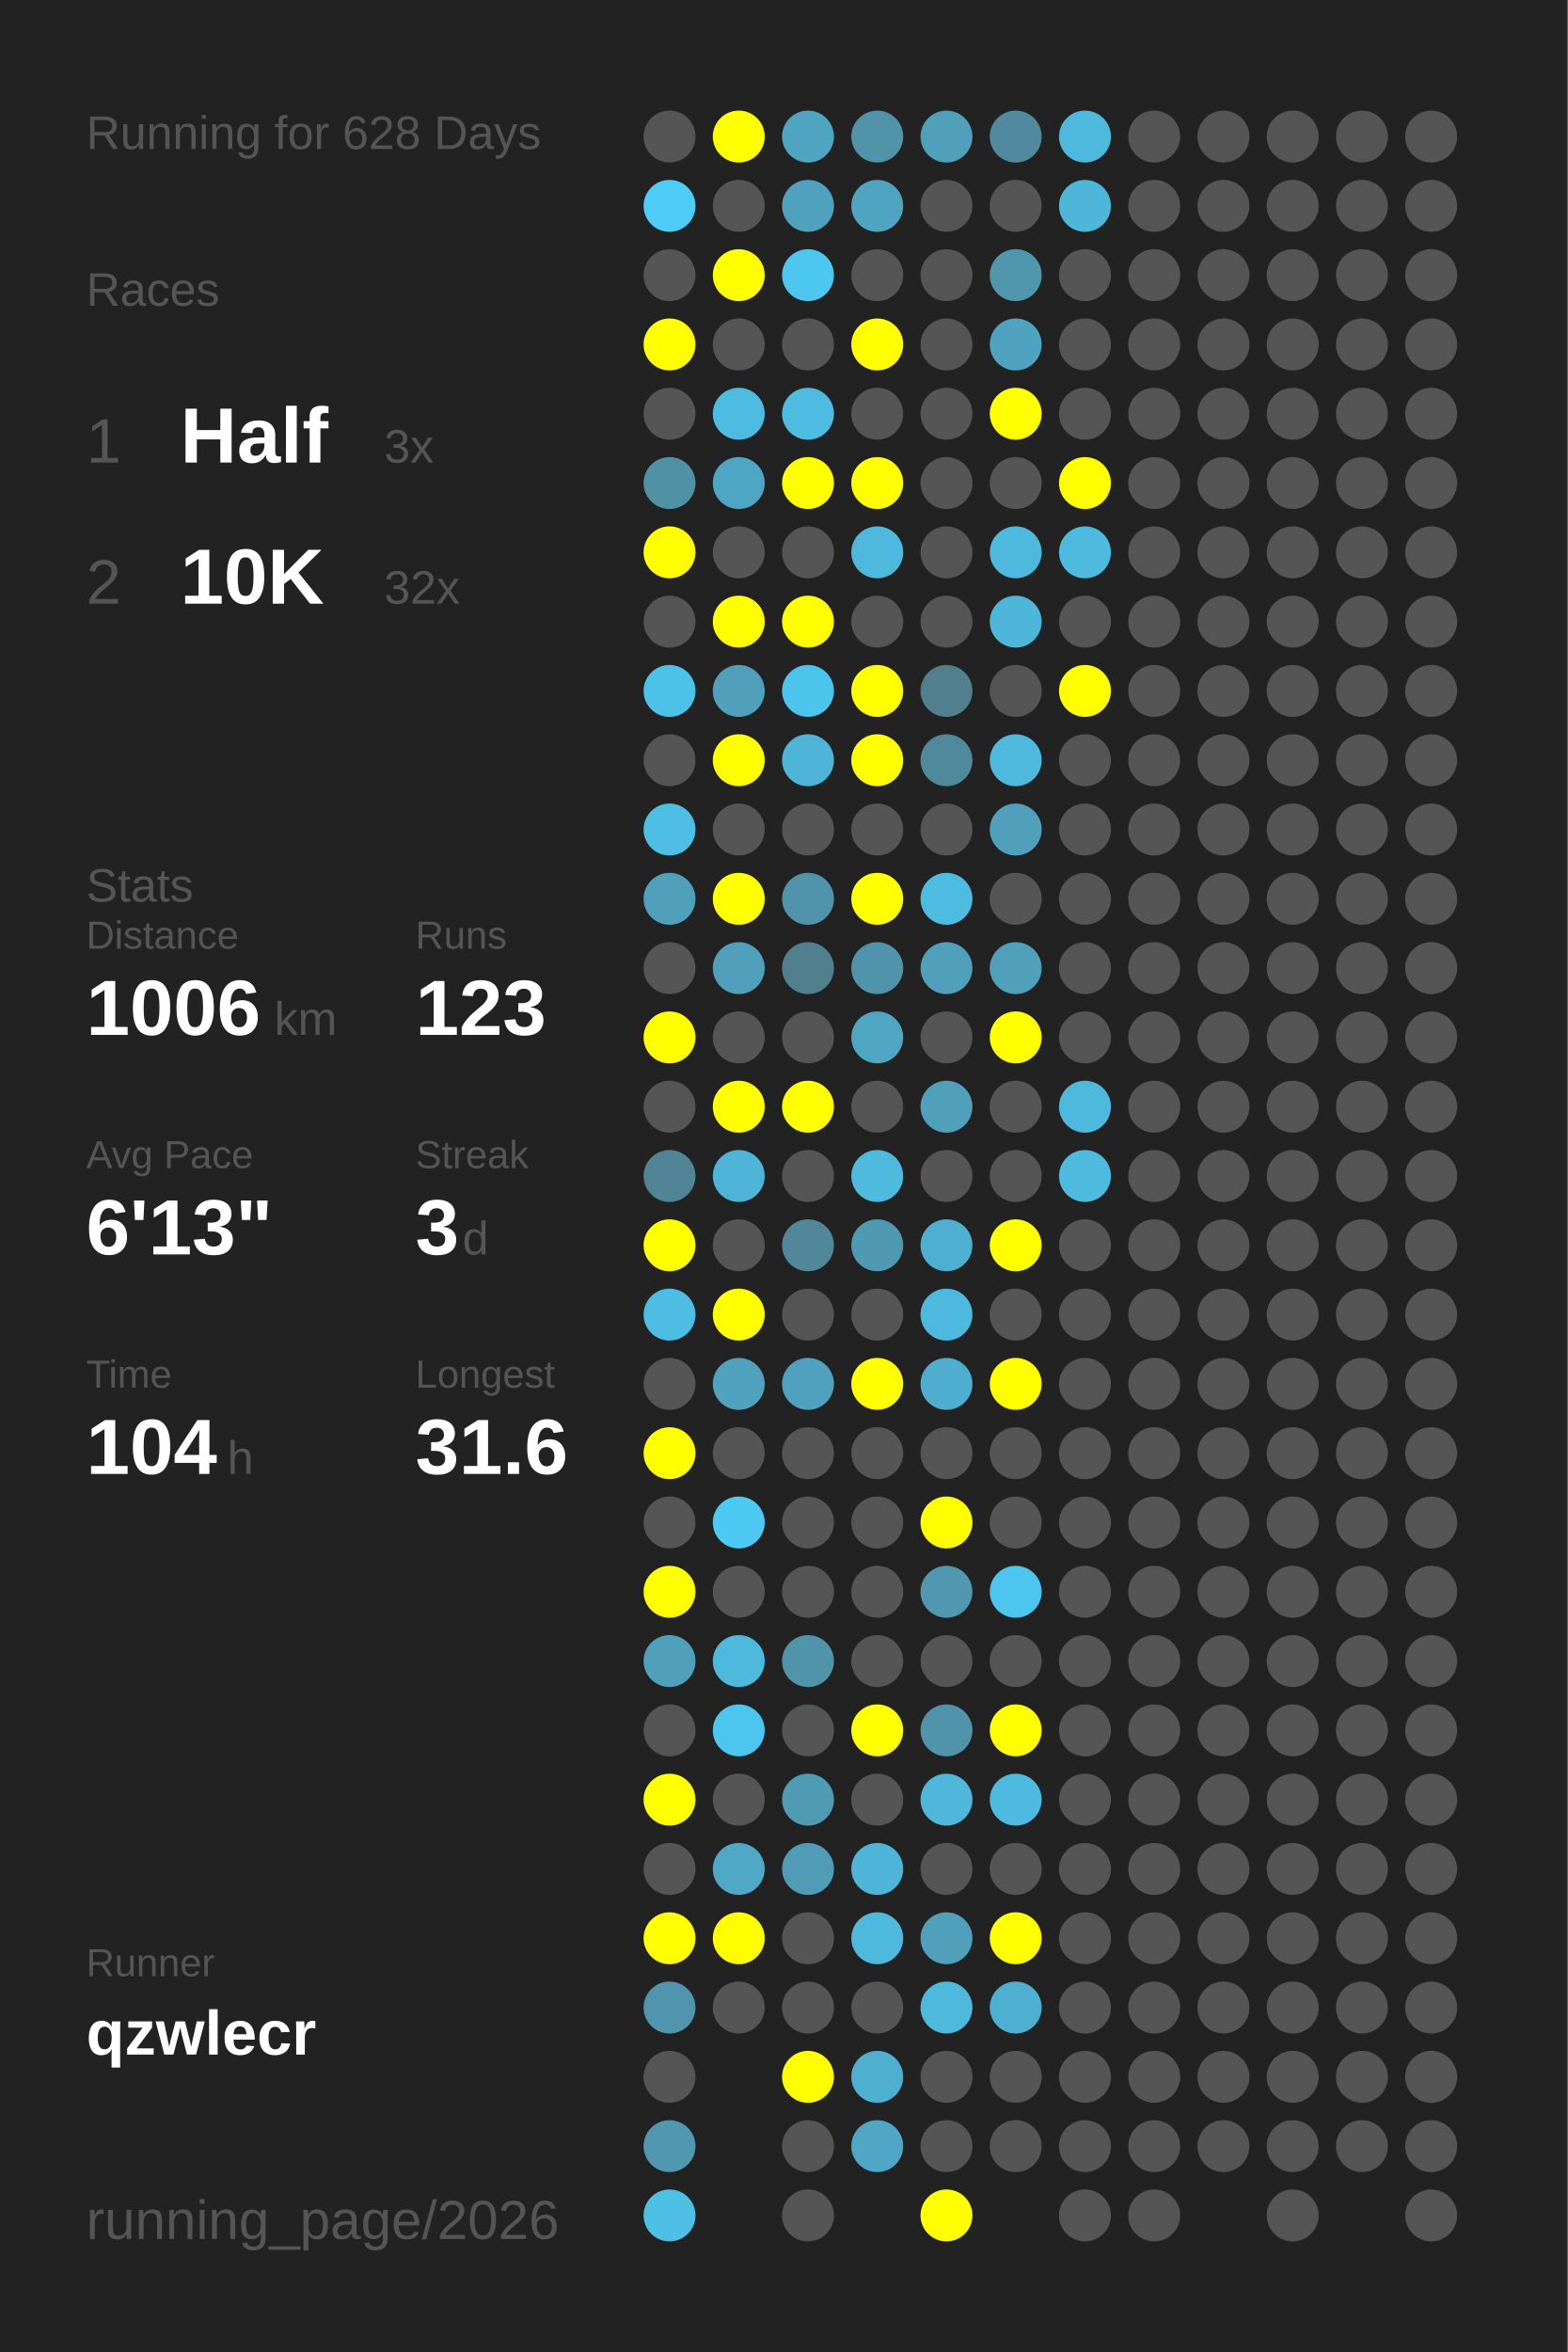
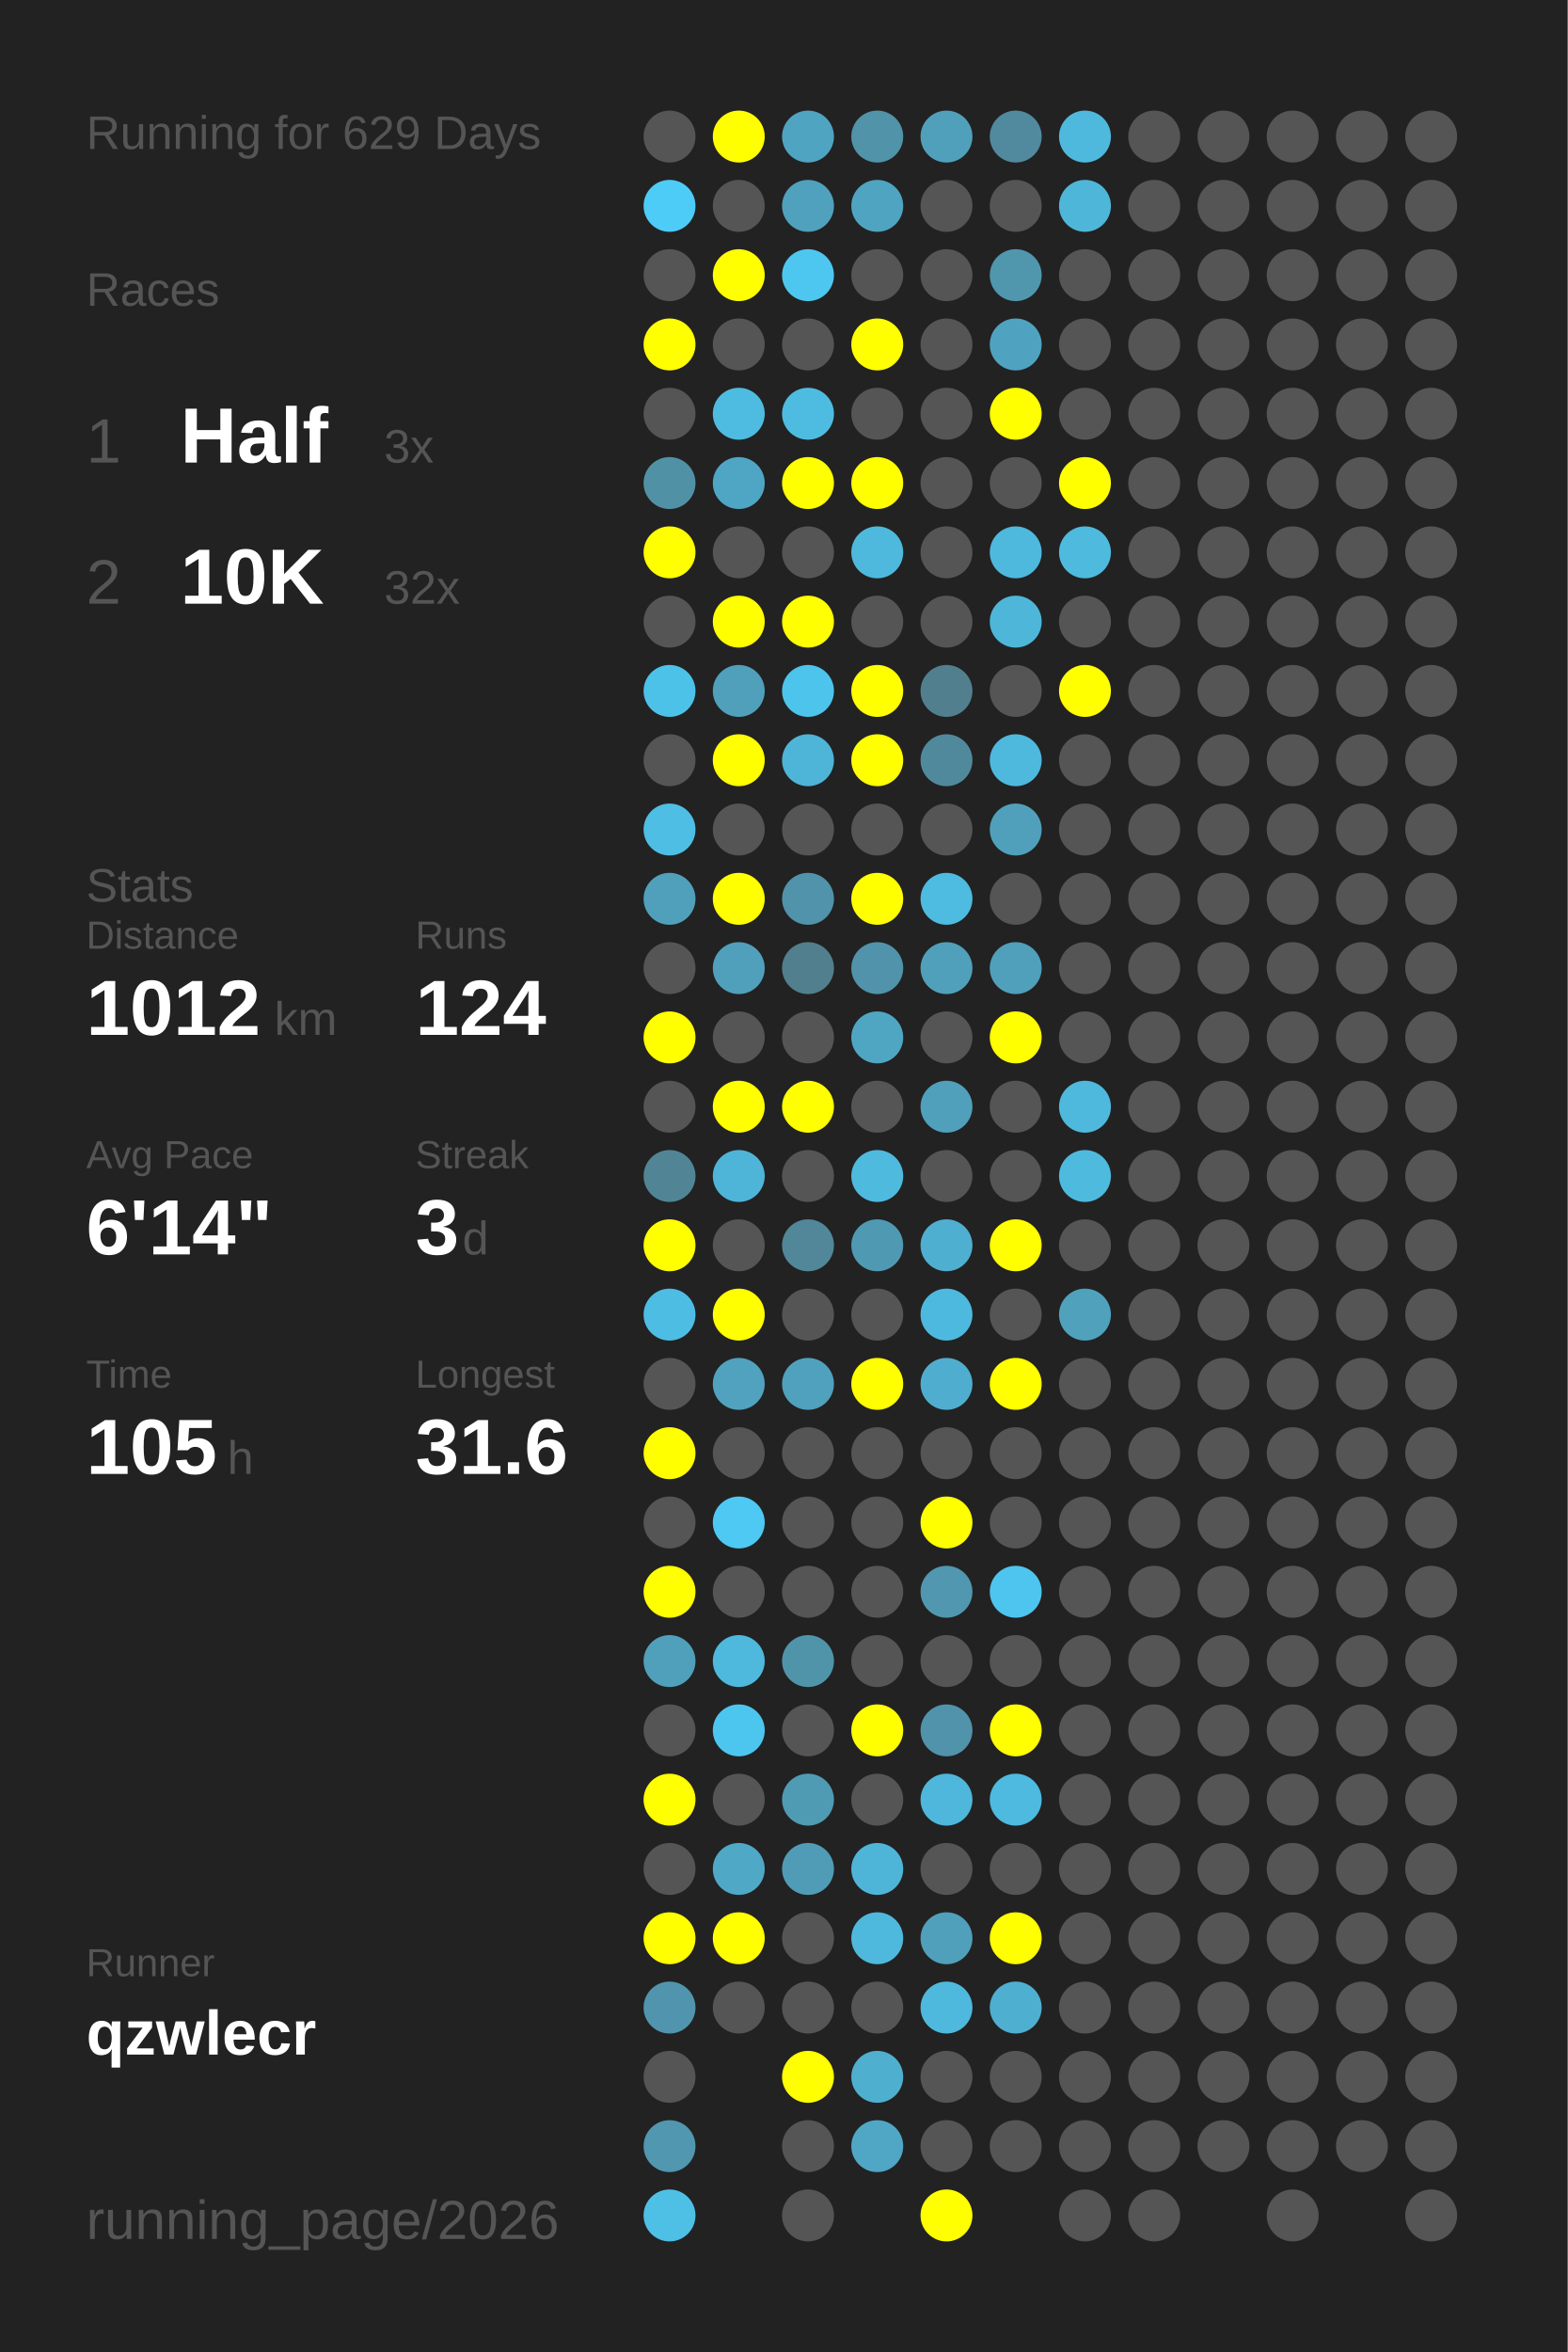
<svg xmlns="http://www.w3.org/2000/svg" baseProfile="full" height="300mm" version="1.1" viewBox="0,0,200,300" width="200mm">
  <defs />
  <rect fill="#222222" height="300" width="200" x="0" y="0" />
-   <text fill="#555555" style="font-size:6px; font-family:Arial;" x="11" y="19">Running for 628 Days</text>
+   <text fill="#555555" style="font-size:6px; font-family:Arial;" x="11" y="19">Running for 629 Days</text>
  <text fill="#555555" style="font-size:6px; font-family:Arial;" x="11" y="39">Races</text>
  <text fill="#555555" style="font-size:8px; font-family:Arial;" x="11" y="59">1</text>
  <text fill="#FFFFFF" style="font-size:10px; font-family:Arial; font-weight:bold;" x="23" y="59">Half</text>
  <text fill="#555555" style="font-size:6px; font-family:Arial;" x="49" y="59">3x</text>
  <text fill="#555555" style="font-size:8px; font-family:Arial;" x="11" y="77">2</text>
  <text fill="#FFFFFF" style="font-size:10px; font-family:Arial; font-weight:bold;" x="23" y="77">10K</text>
  <text fill="#555555" style="font-size:6px; font-family:Arial;" x="49" y="77">32x</text>
  <text fill="#555555" style="font-size:6px; font-family:Arial;" x="11" y="115">Stats</text>
  <text fill="#555555" style="font-size:5px; font-family:Arial;" x="11" y="121">Distance</text>
-   <text fill="#FFFFFF" style="font-size:10px; font-family:Arial; font-weight:bold;" x="11" y="132">1006</text>
+   <text fill="#FFFFFF" style="font-size:10px; font-family:Arial; font-weight:bold;" x="11" y="132">1012</text>
  <text fill="#555555" style="font-size:6px; font-family:Arial;" x="35" y="132">km</text>
  <text fill="#555555" style="font-size:5px; font-family:Arial;" x="53" y="121">Runs</text>
-   <text fill="#FFFFFF" style="font-size:10px; font-family:Arial; font-weight:bold;" x="53" y="132">123</text>
+   <text fill="#FFFFFF" style="font-size:10px; font-family:Arial; font-weight:bold;" x="53" y="132">124</text>
  <text fill="#555555" style="font-size:5px; font-family:Arial;" x="11" y="149">Avg Pace</text>
-   <text fill="#FFFFFF" style="font-size:10px; font-family:Arial; font-weight:bold;" x="11" y="160">6'13"</text>
+   <text fill="#FFFFFF" style="font-size:10px; font-family:Arial; font-weight:bold;" x="11" y="160">6'14"</text>
  <text fill="#555555" style="font-size:5px; font-family:Arial;" x="53" y="149">Streak</text>
  <text fill="#FFFFFF" style="font-size:10px; font-family:Arial; font-weight:bold;" x="53" y="160">3</text>
  <text fill="#555555" style="font-size:6px; font-family:Arial;" x="59" y="160">d</text>
  <text fill="#555555" style="font-size:5px; font-family:Arial;" x="11" y="177">Time</text>
-   <text fill="#FFFFFF" style="font-size:10px; font-family:Arial; font-weight:bold;" x="11" y="188">104</text>
+   <text fill="#FFFFFF" style="font-size:10px; font-family:Arial; font-weight:bold;" x="11" y="188">105</text>
  <text fill="#555555" style="font-size:6px; font-family:Arial;" x="29" y="188">h</text>
  <text fill="#555555" style="font-size:5px; font-family:Arial;" x="53" y="177">Longest</text>
  <text fill="#FFFFFF" style="font-size:10px; font-family:Arial; font-weight:bold;" x="53" y="188">31.6</text>
  <text fill="#555555" style="font-size:5px; font-family:Arial;" x="11" y="252.065">Runner</text>
  <text fill="#FFFFFF" style="font-size:8px; font-family:Arial; font-weight:bold;" x="11" y="262.065">qzwlecr</text>
  <text fill="#555555" style="font-size:7px; font-family:Arial;" x="11" y="285.581">running_page/2026</text>
  <circle cx="85.417" cy="17.419" fill="#555555" r="3.312" />
  <circle cx="85.417" cy="26.258" fill="#4dccf7" r="3.312" />
  <circle cx="85.417" cy="35.097" fill="#555555" r="3.312" />
  <circle cx="85.417" cy="43.935" fill="#FFFF00" r="3.312" />
  <circle cx="85.417" cy="52.774" fill="#555555" r="3.312" />
  <circle cx="85.417" cy="61.613" fill="#5191a6" r="3.312" />
  <circle cx="85.417" cy="70.452" fill="#FFFF00" r="3.312" />
  <circle cx="85.417" cy="79.29" fill="#555555" r="3.312" />
  <circle cx="85.417" cy="88.129" fill="#4dc2e9" r="3.312" />
  <circle cx="85.417" cy="96.968" fill="#555555" r="3.312" />
  <circle cx="85.417" cy="105.806" fill="#4ebee4" r="3.312" />
  <circle cx="85.417" cy="114.645" fill="#50a0bb" r="3.312" />
  <circle cx="85.417" cy="123.484" fill="#555555" r="3.312" />
  <circle cx="85.417" cy="132.323" fill="#FFFF00" r="3.312" />
  <circle cx="85.417" cy="141.161" fill="#555555" r="3.312" />
  <circle cx="85.417" cy="150" fill="#518596" r="3.312" />
  <circle cx="85.417" cy="158.839" fill="#FFFF00" r="3.312" />
  <circle cx="85.417" cy="167.677" fill="#4ebde3" r="3.312" />
  <circle cx="85.417" cy="176.516" fill="#555555" r="3.312" />
  <circle cx="85.417" cy="185.355" fill="#FFFF00" r="3.312" />
  <circle cx="85.417" cy="194.194" fill="#555555" r="3.312" />
  <circle cx="85.417" cy="203.032" fill="#FFFF00" r="3.312" />
  <circle cx="85.417" cy="211.871" fill="#50a0bb" r="3.312" />
  <circle cx="85.417" cy="220.71" fill="#555555" r="3.312" />
  <circle cx="85.417" cy="229.548" fill="#FFFF00" r="3.312" />
  <circle cx="85.417" cy="238.387" fill="#555555" r="3.312" />
  <circle cx="85.417" cy="247.226" fill="#FFFF00" r="3.312" />
  <circle cx="85.417" cy="256.065" fill="#5095ad" r="3.312" />
  <circle cx="85.417" cy="264.903" fill="#555555" r="3.312" />
  <circle cx="85.417" cy="273.742" fill="#5097af" r="3.312" />
  <circle cx="85.417" cy="282.581" fill="#4ec0e6" r="3.312" />
  <circle cx="94.25" cy="17.419" fill="#FFFF00" r="3.312" />
  <circle cx="94.25" cy="26.258" fill="#555555" r="3.312" />
  <circle cx="94.25" cy="35.097" fill="#FFFF00" r="3.312" />
  <circle cx="94.25" cy="43.935" fill="#555555" r="3.312" />
  <circle cx="94.25" cy="52.774" fill="#4ebce1" r="3.312" />
  <circle cx="94.25" cy="61.613" fill="#4fa6c4" r="3.312" />
  <circle cx="94.25" cy="70.452" fill="#555555" r="3.312" />
  <circle cx="94.25" cy="79.29" fill="#FFFF00" r="3.312" />
  <circle cx="94.25" cy="88.129" fill="#50a0bb" r="3.312" />
  <circle cx="94.25" cy="96.968" fill="#FFFF00" r="3.312" />
  <circle cx="94.25" cy="105.806" fill="#555555" r="3.312" />
  <circle cx="94.25" cy="114.645" fill="#FFFF00" r="3.312" />
  <circle cx="94.25" cy="123.484" fill="#50a0bb" r="3.312" />
  <circle cx="94.25" cy="132.323" fill="#555555" r="3.312" />
  <circle cx="94.25" cy="141.161" fill="#FFFF00" r="3.312" />
  <circle cx="94.25" cy="150" fill="#4eb5d8" r="3.312" />
  <circle cx="94.25" cy="158.839" fill="#555555" r="3.312" />
  <circle cx="94.25" cy="167.677" fill="#FFFF00" r="3.312" />
  <circle cx="94.25" cy="176.516" fill="#50a2be" r="3.312" />
  <circle cx="94.25" cy="185.355" fill="#555555" r="3.312" />
  <circle cx="94.25" cy="194.194" fill="#4dc9f3" r="3.312" />
  <circle cx="94.25" cy="203.032" fill="#555555" r="3.312" />
  <circle cx="94.25" cy="211.871" fill="#4eb9dd" r="3.312" />
  <circle cx="94.25" cy="220.71" fill="#4dc6ef" r="3.312" />
  <circle cx="94.25" cy="229.548" fill="#555555" r="3.312" />
  <circle cx="94.25" cy="238.387" fill="#4fa8c6" r="3.312" />
  <circle cx="94.25" cy="247.226" fill="#FFFF00" r="3.312" />
  <circle cx="94.25" cy="256.065" fill="#555555" r="3.312" />
  <circle cx="103.083" cy="17.419" fill="#4fa4c1" r="3.312" />
  <circle cx="103.083" cy="26.258" fill="#50a1bd" r="3.312" />
  <circle cx="103.083" cy="35.097" fill="#4dc7f0" r="3.312" />
  <circle cx="103.083" cy="43.935" fill="#555555" r="3.312" />
  <circle cx="103.083" cy="52.774" fill="#4ebce1" r="3.312" />
  <circle cx="103.083" cy="61.613" fill="#FFFF00" r="3.312" />
  <circle cx="103.083" cy="70.452" fill="#555555" r="3.312" />
  <circle cx="103.083" cy="79.29" fill="#FFFF00" r="3.312" />
  <circle cx="103.083" cy="88.129" fill="#4dc4ec" r="3.312" />
  <circle cx="103.083" cy="96.968" fill="#4eb5d8" r="3.312" />
  <circle cx="103.083" cy="105.806" fill="#555555" r="3.312" />
  <circle cx="103.083" cy="114.645" fill="#5093aa" r="3.312" />
  <circle cx="103.083" cy="123.484" fill="#527f8e" r="3.312" />
  <circle cx="103.083" cy="132.323" fill="#555555" r="3.312" />
  <circle cx="103.083" cy="141.161" fill="#FFFF00" r="3.312" />
  <circle cx="103.083" cy="150" fill="#555555" r="3.312" />
  <circle cx="103.083" cy="158.839" fill="#518799" r="3.312" />
  <circle cx="103.083" cy="167.677" fill="#555555" r="3.312" />
  <circle cx="103.083" cy="176.516" fill="#50a1bd" r="3.312" />
  <circle cx="103.083" cy="185.355" fill="#555555" r="3.312" />
  <circle cx="103.083" cy="194.194" fill="#555555" r="3.312" />
  <circle cx="103.083" cy="203.032" fill="#555555" r="3.312" />
  <circle cx="103.083" cy="211.871" fill="#5094aa" r="3.312" />
  <circle cx="103.083" cy="220.71" fill="#555555" r="3.312" />
  <circle cx="103.083" cy="229.548" fill="#509bb4" r="3.312" />
  <circle cx="103.083" cy="238.387" fill="#509cb6" r="3.312" />
  <circle cx="103.083" cy="247.226" fill="#555555" r="3.312" />
  <circle cx="103.083" cy="256.065" fill="#555555" r="3.312" />
  <circle cx="103.083" cy="264.903" fill="#FFFF00" r="3.312" />
  <circle cx="103.083" cy="273.742" fill="#555555" r="3.312" />
  <circle cx="103.083" cy="282.581" fill="#555555" r="3.312" />
  <circle cx="111.917" cy="17.419" fill="#5193a9" r="3.312" />
  <circle cx="111.917" cy="26.258" fill="#4fa4c1" r="3.312" />
  <circle cx="111.917" cy="35.097" fill="#555555" r="3.312" />
  <circle cx="111.917" cy="43.935" fill="#FFFF00" r="3.312" />
  <circle cx="111.917" cy="52.774" fill="#555555" r="3.312" />
  <circle cx="111.917" cy="61.613" fill="#FFFF00" r="3.312" />
  <circle cx="111.917" cy="70.452" fill="#4eb9dd" r="3.312" />
  <circle cx="111.917" cy="79.29" fill="#555555" r="3.312" />
  <circle cx="111.917" cy="88.129" fill="#FFFF00" r="3.312" />
  <circle cx="111.917" cy="96.968" fill="#FFFF00" r="3.312" />
  <circle cx="111.917" cy="105.806" fill="#555555" r="3.312" />
  <circle cx="111.917" cy="114.645" fill="#FFFF00" r="3.312" />
  <circle cx="111.917" cy="123.484" fill="#5093aa" r="3.312" />
  <circle cx="111.917" cy="132.323" fill="#4fa6c3" r="3.312" />
  <circle cx="111.917" cy="141.161" fill="#555555" r="3.312" />
  <circle cx="111.917" cy="150" fill="#4ebade" r="3.312" />
  <circle cx="111.917" cy="158.839" fill="#5099b2" r="3.312" />
  <circle cx="111.917" cy="167.677" fill="#555555" r="3.312" />
  <circle cx="111.917" cy="176.516" fill="#FFFF00" r="3.312" />
  <circle cx="111.917" cy="185.355" fill="#555555" r="3.312" />
  <circle cx="111.917" cy="194.194" fill="#555555" r="3.312" />
  <circle cx="111.917" cy="203.032" fill="#555555" r="3.312" />
  <circle cx="111.917" cy="211.871" fill="#555555" r="3.312" />
  <circle cx="111.917" cy="220.71" fill="#FFFF00" r="3.312" />
  <circle cx="111.917" cy="229.548" fill="#555555" r="3.312" />
  <circle cx="111.917" cy="238.387" fill="#4eb5d8" r="3.312" />
  <circle cx="111.917" cy="247.226" fill="#4eb9dd" r="3.312" />
  <circle cx="111.917" cy="256.065" fill="#555555" r="3.312" />
  <circle cx="111.917" cy="264.903" fill="#4fafcf" r="3.312" />
  <circle cx="111.917" cy="273.742" fill="#4fa7c5" r="3.312" />
  <circle cx="120.75" cy="17.419" fill="#50a0bb" r="3.312" />
  <circle cx="120.75" cy="26.258" fill="#555555" r="3.312" />
  <circle cx="120.75" cy="35.097" fill="#555555" r="3.312" />
  <circle cx="120.75" cy="43.935" fill="#555555" r="3.312" />
  <circle cx="120.75" cy="52.774" fill="#555555" r="3.312" />
  <circle cx="120.75" cy="61.613" fill="#555555" r="3.312" />
  <circle cx="120.75" cy="70.452" fill="#555555" r="3.312" />
  <circle cx="120.75" cy="79.29" fill="#555555" r="3.312" />
  <circle cx="120.75" cy="88.129" fill="#527f8e" r="3.312" />
  <circle cx="120.75" cy="96.968" fill="#51899c" r="3.312" />
  <circle cx="120.75" cy="105.806" fill="#555555" r="3.312" />
  <circle cx="120.75" cy="114.645" fill="#4ebbe0" r="3.312" />
  <circle cx="120.75" cy="123.484" fill="#50a0bb" r="3.312" />
  <circle cx="120.75" cy="132.323" fill="#555555" r="3.312" />
  <circle cx="120.75" cy="141.161" fill="#50a0bb" r="3.312" />
  <circle cx="120.75" cy="150" fill="#555555" r="3.312" />
  <circle cx="120.75" cy="158.839" fill="#4fafd0" r="3.312" />
  <circle cx="120.75" cy="167.677" fill="#4eb9de" r="3.312" />
  <circle cx="120.75" cy="176.516" fill="#4faecf" r="3.312" />
  <circle cx="120.75" cy="185.355" fill="#555555" r="3.312" />
  <circle cx="120.75" cy="194.194" fill="#FFFF00" r="3.312" />
  <circle cx="120.75" cy="203.032" fill="#5097af" r="3.312" />
  <circle cx="120.75" cy="211.871" fill="#555555" r="3.312" />
  <circle cx="120.75" cy="220.71" fill="#5193aa" r="3.312" />
  <circle cx="120.75" cy="229.548" fill="#4eb7db" r="3.312" />
  <circle cx="120.75" cy="238.387" fill="#555555" r="3.312" />
  <circle cx="120.75" cy="247.226" fill="#50a0bb" r="3.312" />
  <circle cx="120.75" cy="256.065" fill="#4eb9dd" r="3.312" />
  <circle cx="120.75" cy="264.903" fill="#555555" r="3.312" />
  <circle cx="120.75" cy="273.742" fill="#555555" r="3.312" />
  <circle cx="120.75" cy="282.581" fill="#FFFF00" r="3.312" />
  <circle cx="129.583" cy="17.419" fill="#518a9e" r="3.312" />
  <circle cx="129.583" cy="26.258" fill="#555555" r="3.312" />
  <circle cx="129.583" cy="35.097" fill="#5097ae" r="3.312" />
  <circle cx="129.583" cy="43.935" fill="#4fa3c0" r="3.312" />
  <circle cx="129.583" cy="52.774" fill="#FFFF00" r="3.312" />
  <circle cx="129.583" cy="61.613" fill="#555555" r="3.312" />
  <circle cx="129.583" cy="70.452" fill="#4eb9dd" r="3.312" />
  <circle cx="129.583" cy="79.29" fill="#4eb6d9" r="3.312" />
  <circle cx="129.583" cy="88.129" fill="#555555" r="3.312" />
  <circle cx="129.583" cy="96.968" fill="#4eb9dd" r="3.312" />
  <circle cx="129.583" cy="105.806" fill="#50a0bb" r="3.312" />
  <circle cx="129.583" cy="114.645" fill="#555555" r="3.312" />
  <circle cx="129.583" cy="123.484" fill="#50a0bb" r="3.312" />
  <circle cx="129.583" cy="132.323" fill="#FFFF00" r="3.312" />
  <circle cx="129.583" cy="141.161" fill="#555555" r="3.312" />
  <circle cx="129.583" cy="150" fill="#555555" r="3.312" />
  <circle cx="129.583" cy="158.839" fill="#FFFF00" r="3.312" />
  <circle cx="129.583" cy="167.677" fill="#555555" r="3.312" />
  <circle cx="129.583" cy="176.516" fill="#FFFF00" r="3.312" />
  <circle cx="129.583" cy="185.355" fill="#555555" r="3.312" />
  <circle cx="129.583" cy="194.194" fill="#555555" r="3.312" />
  <circle cx="129.583" cy="203.032" fill="#4dc5ee" r="3.312" />
  <circle cx="129.583" cy="211.871" fill="#555555" r="3.312" />
  <circle cx="129.583" cy="220.71" fill="#FFFF00" r="3.312" />
  <circle cx="129.583" cy="229.548" fill="#4ebadf" r="3.312" />
  <circle cx="129.583" cy="238.387" fill="#555555" r="3.312" />
  <circle cx="129.583" cy="247.226" fill="#FFFF00" r="3.312" />
  <circle cx="129.583" cy="256.065" fill="#4fafd0" r="3.312" />
  <circle cx="129.583" cy="264.903" fill="#555555" r="3.312" />
  <circle cx="129.583" cy="273.742" fill="#555555" r="3.312" />
  <circle cx="138.417" cy="17.419" fill="#4eb9dd" r="3.312" />
  <circle cx="138.417" cy="26.258" fill="#4eb6d9" r="3.312" />
  <circle cx="138.417" cy="35.097" fill="#555555" r="3.312" />
  <circle cx="138.417" cy="43.935" fill="#555555" r="3.312" />
  <circle cx="138.417" cy="52.774" fill="#555555" r="3.312" />
  <circle cx="138.417" cy="61.613" fill="#FFFF00" r="3.312" />
  <circle cx="138.417" cy="70.452" fill="#4ebade" r="3.312" />
  <circle cx="138.417" cy="79.29" fill="#555555" r="3.312" />
  <circle cx="138.417" cy="88.129" fill="#FFFF00" r="3.312" />
  <circle cx="138.417" cy="96.968" fill="#555555" r="3.312" />
  <circle cx="138.417" cy="105.806" fill="#555555" r="3.312" />
  <circle cx="138.417" cy="114.645" fill="#555555" r="3.312" />
  <circle cx="138.417" cy="123.484" fill="#555555" r="3.312" />
  <circle cx="138.417" cy="132.323" fill="#555555" r="3.312" />
  <circle cx="138.417" cy="141.161" fill="#4eb9dd" r="3.312" />
  <circle cx="138.417" cy="150" fill="#4ebade" r="3.312" />
  <circle cx="138.417" cy="158.839" fill="#555555" r="3.312" />
-   <circle cx="138.417" cy="167.677" fill="#555555" r="3.312" />
+   <circle cx="138.417" cy="167.677" fill="#50a1bc" r="3.312" />
  <circle cx="138.417" cy="176.516" fill="#555555" r="3.312" />
  <circle cx="138.417" cy="185.355" fill="#555555" r="3.312" />
  <circle cx="138.417" cy="194.194" fill="#555555" r="3.312" />
  <circle cx="138.417" cy="203.032" fill="#555555" r="3.312" />
  <circle cx="138.417" cy="211.871" fill="#555555" r="3.312" />
  <circle cx="138.417" cy="220.71" fill="#555555" r="3.312" />
  <circle cx="138.417" cy="229.548" fill="#555555" r="3.312" />
  <circle cx="138.417" cy="238.387" fill="#555555" r="3.312" />
  <circle cx="138.417" cy="247.226" fill="#555555" r="3.312" />
  <circle cx="138.417" cy="256.065" fill="#555555" r="3.312" />
  <circle cx="138.417" cy="264.903" fill="#555555" r="3.312" />
  <circle cx="138.417" cy="273.742" fill="#555555" r="3.312" />
  <circle cx="138.417" cy="282.581" fill="#555555" r="3.312" />
  <circle cx="147.25" cy="17.419" fill="#555555" r="3.312" />
  <circle cx="147.25" cy="26.258" fill="#555555" r="3.312" />
  <circle cx="147.25" cy="35.097" fill="#555555" r="3.312" />
  <circle cx="147.25" cy="43.935" fill="#555555" r="3.312" />
  <circle cx="147.25" cy="52.774" fill="#555555" r="3.312" />
  <circle cx="147.25" cy="61.613" fill="#555555" r="3.312" />
  <circle cx="147.25" cy="70.452" fill="#555555" r="3.312" />
  <circle cx="147.25" cy="79.29" fill="#555555" r="3.312" />
  <circle cx="147.25" cy="88.129" fill="#555555" r="3.312" />
  <circle cx="147.25" cy="96.968" fill="#555555" r="3.312" />
  <circle cx="147.25" cy="105.806" fill="#555555" r="3.312" />
  <circle cx="147.25" cy="114.645" fill="#555555" r="3.312" />
  <circle cx="147.25" cy="123.484" fill="#555555" r="3.312" />
  <circle cx="147.25" cy="132.323" fill="#555555" r="3.312" />
  <circle cx="147.25" cy="141.161" fill="#555555" r="3.312" />
  <circle cx="147.25" cy="150" fill="#555555" r="3.312" />
  <circle cx="147.25" cy="158.839" fill="#555555" r="3.312" />
  <circle cx="147.25" cy="167.677" fill="#555555" r="3.312" />
  <circle cx="147.25" cy="176.516" fill="#555555" r="3.312" />
  <circle cx="147.25" cy="185.355" fill="#555555" r="3.312" />
  <circle cx="147.25" cy="194.194" fill="#555555" r="3.312" />
  <circle cx="147.25" cy="203.032" fill="#555555" r="3.312" />
  <circle cx="147.25" cy="211.871" fill="#555555" r="3.312" />
  <circle cx="147.25" cy="220.71" fill="#555555" r="3.312" />
  <circle cx="147.25" cy="229.548" fill="#555555" r="3.312" />
  <circle cx="147.25" cy="238.387" fill="#555555" r="3.312" />
  <circle cx="147.25" cy="247.226" fill="#555555" r="3.312" />
  <circle cx="147.25" cy="256.065" fill="#555555" r="3.312" />
  <circle cx="147.25" cy="264.903" fill="#555555" r="3.312" />
  <circle cx="147.25" cy="273.742" fill="#555555" r="3.312" />
  <circle cx="147.25" cy="282.581" fill="#555555" r="3.312" />
  <circle cx="156.083" cy="17.419" fill="#555555" r="3.312" />
  <circle cx="156.083" cy="26.258" fill="#555555" r="3.312" />
  <circle cx="156.083" cy="35.097" fill="#555555" r="3.312" />
  <circle cx="156.083" cy="43.935" fill="#555555" r="3.312" />
  <circle cx="156.083" cy="52.774" fill="#555555" r="3.312" />
  <circle cx="156.083" cy="61.613" fill="#555555" r="3.312" />
  <circle cx="156.083" cy="70.452" fill="#555555" r="3.312" />
  <circle cx="156.083" cy="79.29" fill="#555555" r="3.312" />
  <circle cx="156.083" cy="88.129" fill="#555555" r="3.312" />
  <circle cx="156.083" cy="96.968" fill="#555555" r="3.312" />
  <circle cx="156.083" cy="105.806" fill="#555555" r="3.312" />
  <circle cx="156.083" cy="114.645" fill="#555555" r="3.312" />
  <circle cx="156.083" cy="123.484" fill="#555555" r="3.312" />
  <circle cx="156.083" cy="132.323" fill="#555555" r="3.312" />
  <circle cx="156.083" cy="141.161" fill="#555555" r="3.312" />
  <circle cx="156.083" cy="150" fill="#555555" r="3.312" />
  <circle cx="156.083" cy="158.839" fill="#555555" r="3.312" />
  <circle cx="156.083" cy="167.677" fill="#555555" r="3.312" />
  <circle cx="156.083" cy="176.516" fill="#555555" r="3.312" />
  <circle cx="156.083" cy="185.355" fill="#555555" r="3.312" />
  <circle cx="156.083" cy="194.194" fill="#555555" r="3.312" />
  <circle cx="156.083" cy="203.032" fill="#555555" r="3.312" />
  <circle cx="156.083" cy="211.871" fill="#555555" r="3.312" />
  <circle cx="156.083" cy="220.71" fill="#555555" r="3.312" />
  <circle cx="156.083" cy="229.548" fill="#555555" r="3.312" />
  <circle cx="156.083" cy="238.387" fill="#555555" r="3.312" />
  <circle cx="156.083" cy="247.226" fill="#555555" r="3.312" />
  <circle cx="156.083" cy="256.065" fill="#555555" r="3.312" />
  <circle cx="156.083" cy="264.903" fill="#555555" r="3.312" />
  <circle cx="156.083" cy="273.742" fill="#555555" r="3.312" />
  <circle cx="164.917" cy="17.419" fill="#555555" r="3.312" />
  <circle cx="164.917" cy="26.258" fill="#555555" r="3.312" />
  <circle cx="164.917" cy="35.097" fill="#555555" r="3.312" />
  <circle cx="164.917" cy="43.935" fill="#555555" r="3.312" />
  <circle cx="164.917" cy="52.774" fill="#555555" r="3.312" />
  <circle cx="164.917" cy="61.613" fill="#555555" r="3.312" />
  <circle cx="164.917" cy="70.452" fill="#555555" r="3.312" />
  <circle cx="164.917" cy="79.29" fill="#555555" r="3.312" />
  <circle cx="164.917" cy="88.129" fill="#555555" r="3.312" />
  <circle cx="164.917" cy="96.968" fill="#555555" r="3.312" />
  <circle cx="164.917" cy="105.806" fill="#555555" r="3.312" />
  <circle cx="164.917" cy="114.645" fill="#555555" r="3.312" />
  <circle cx="164.917" cy="123.484" fill="#555555" r="3.312" />
  <circle cx="164.917" cy="132.323" fill="#555555" r="3.312" />
  <circle cx="164.917" cy="141.161" fill="#555555" r="3.312" />
  <circle cx="164.917" cy="150" fill="#555555" r="3.312" />
  <circle cx="164.917" cy="158.839" fill="#555555" r="3.312" />
  <circle cx="164.917" cy="167.677" fill="#555555" r="3.312" />
  <circle cx="164.917" cy="176.516" fill="#555555" r="3.312" />
  <circle cx="164.917" cy="185.355" fill="#555555" r="3.312" />
  <circle cx="164.917" cy="194.194" fill="#555555" r="3.312" />
  <circle cx="164.917" cy="203.032" fill="#555555" r="3.312" />
  <circle cx="164.917" cy="211.871" fill="#555555" r="3.312" />
  <circle cx="164.917" cy="220.71" fill="#555555" r="3.312" />
  <circle cx="164.917" cy="229.548" fill="#555555" r="3.312" />
  <circle cx="164.917" cy="238.387" fill="#555555" r="3.312" />
  <circle cx="164.917" cy="247.226" fill="#555555" r="3.312" />
  <circle cx="164.917" cy="256.065" fill="#555555" r="3.312" />
  <circle cx="164.917" cy="264.903" fill="#555555" r="3.312" />
  <circle cx="164.917" cy="273.742" fill="#555555" r="3.312" />
  <circle cx="164.917" cy="282.581" fill="#555555" r="3.312" />
  <circle cx="173.75" cy="17.419" fill="#555555" r="3.312" />
  <circle cx="173.75" cy="26.258" fill="#555555" r="3.312" />
  <circle cx="173.75" cy="35.097" fill="#555555" r="3.312" />
  <circle cx="173.75" cy="43.935" fill="#555555" r="3.312" />
  <circle cx="173.75" cy="52.774" fill="#555555" r="3.312" />
  <circle cx="173.75" cy="61.613" fill="#555555" r="3.312" />
  <circle cx="173.75" cy="70.452" fill="#555555" r="3.312" />
  <circle cx="173.75" cy="79.29" fill="#555555" r="3.312" />
  <circle cx="173.75" cy="88.129" fill="#555555" r="3.312" />
  <circle cx="173.75" cy="96.968" fill="#555555" r="3.312" />
  <circle cx="173.75" cy="105.806" fill="#555555" r="3.312" />
  <circle cx="173.75" cy="114.645" fill="#555555" r="3.312" />
  <circle cx="173.75" cy="123.484" fill="#555555" r="3.312" />
  <circle cx="173.75" cy="132.323" fill="#555555" r="3.312" />
  <circle cx="173.75" cy="141.161" fill="#555555" r="3.312" />
  <circle cx="173.75" cy="150" fill="#555555" r="3.312" />
  <circle cx="173.75" cy="158.839" fill="#555555" r="3.312" />
  <circle cx="173.75" cy="167.677" fill="#555555" r="3.312" />
  <circle cx="173.75" cy="176.516" fill="#555555" r="3.312" />
  <circle cx="173.75" cy="185.355" fill="#555555" r="3.312" />
  <circle cx="173.75" cy="194.194" fill="#555555" r="3.312" />
  <circle cx="173.75" cy="203.032" fill="#555555" r="3.312" />
  <circle cx="173.75" cy="211.871" fill="#555555" r="3.312" />
  <circle cx="173.75" cy="220.71" fill="#555555" r="3.312" />
  <circle cx="173.75" cy="229.548" fill="#555555" r="3.312" />
  <circle cx="173.75" cy="238.387" fill="#555555" r="3.312" />
  <circle cx="173.75" cy="247.226" fill="#555555" r="3.312" />
  <circle cx="173.75" cy="256.065" fill="#555555" r="3.312" />
  <circle cx="173.75" cy="264.903" fill="#555555" r="3.312" />
  <circle cx="173.75" cy="273.742" fill="#555555" r="3.312" />
  <circle cx="182.583" cy="17.419" fill="#555555" r="3.312" />
  <circle cx="182.583" cy="26.258" fill="#555555" r="3.312" />
  <circle cx="182.583" cy="35.097" fill="#555555" r="3.312" />
  <circle cx="182.583" cy="43.935" fill="#555555" r="3.312" />
  <circle cx="182.583" cy="52.774" fill="#555555" r="3.312" />
  <circle cx="182.583" cy="61.613" fill="#555555" r="3.312" />
  <circle cx="182.583" cy="70.452" fill="#555555" r="3.312" />
  <circle cx="182.583" cy="79.29" fill="#555555" r="3.312" />
  <circle cx="182.583" cy="88.129" fill="#555555" r="3.312" />
  <circle cx="182.583" cy="96.968" fill="#555555" r="3.312" />
  <circle cx="182.583" cy="105.806" fill="#555555" r="3.312" />
  <circle cx="182.583" cy="114.645" fill="#555555" r="3.312" />
  <circle cx="182.583" cy="123.484" fill="#555555" r="3.312" />
  <circle cx="182.583" cy="132.323" fill="#555555" r="3.312" />
  <circle cx="182.583" cy="141.161" fill="#555555" r="3.312" />
  <circle cx="182.583" cy="150" fill="#555555" r="3.312" />
  <circle cx="182.583" cy="158.839" fill="#555555" r="3.312" />
  <circle cx="182.583" cy="167.677" fill="#555555" r="3.312" />
  <circle cx="182.583" cy="176.516" fill="#555555" r="3.312" />
  <circle cx="182.583" cy="185.355" fill="#555555" r="3.312" />
  <circle cx="182.583" cy="194.194" fill="#555555" r="3.312" />
  <circle cx="182.583" cy="203.032" fill="#555555" r="3.312" />
  <circle cx="182.583" cy="211.871" fill="#555555" r="3.312" />
  <circle cx="182.583" cy="220.71" fill="#555555" r="3.312" />
  <circle cx="182.583" cy="229.548" fill="#555555" r="3.312" />
  <circle cx="182.583" cy="238.387" fill="#555555" r="3.312" />
  <circle cx="182.583" cy="247.226" fill="#555555" r="3.312" />
  <circle cx="182.583" cy="256.065" fill="#555555" r="3.312" />
  <circle cx="182.583" cy="264.903" fill="#555555" r="3.312" />
  <circle cx="182.583" cy="273.742" fill="#555555" r="3.312" />
  <circle cx="182.583" cy="282.581" fill="#555555" r="3.312" />
</svg>
